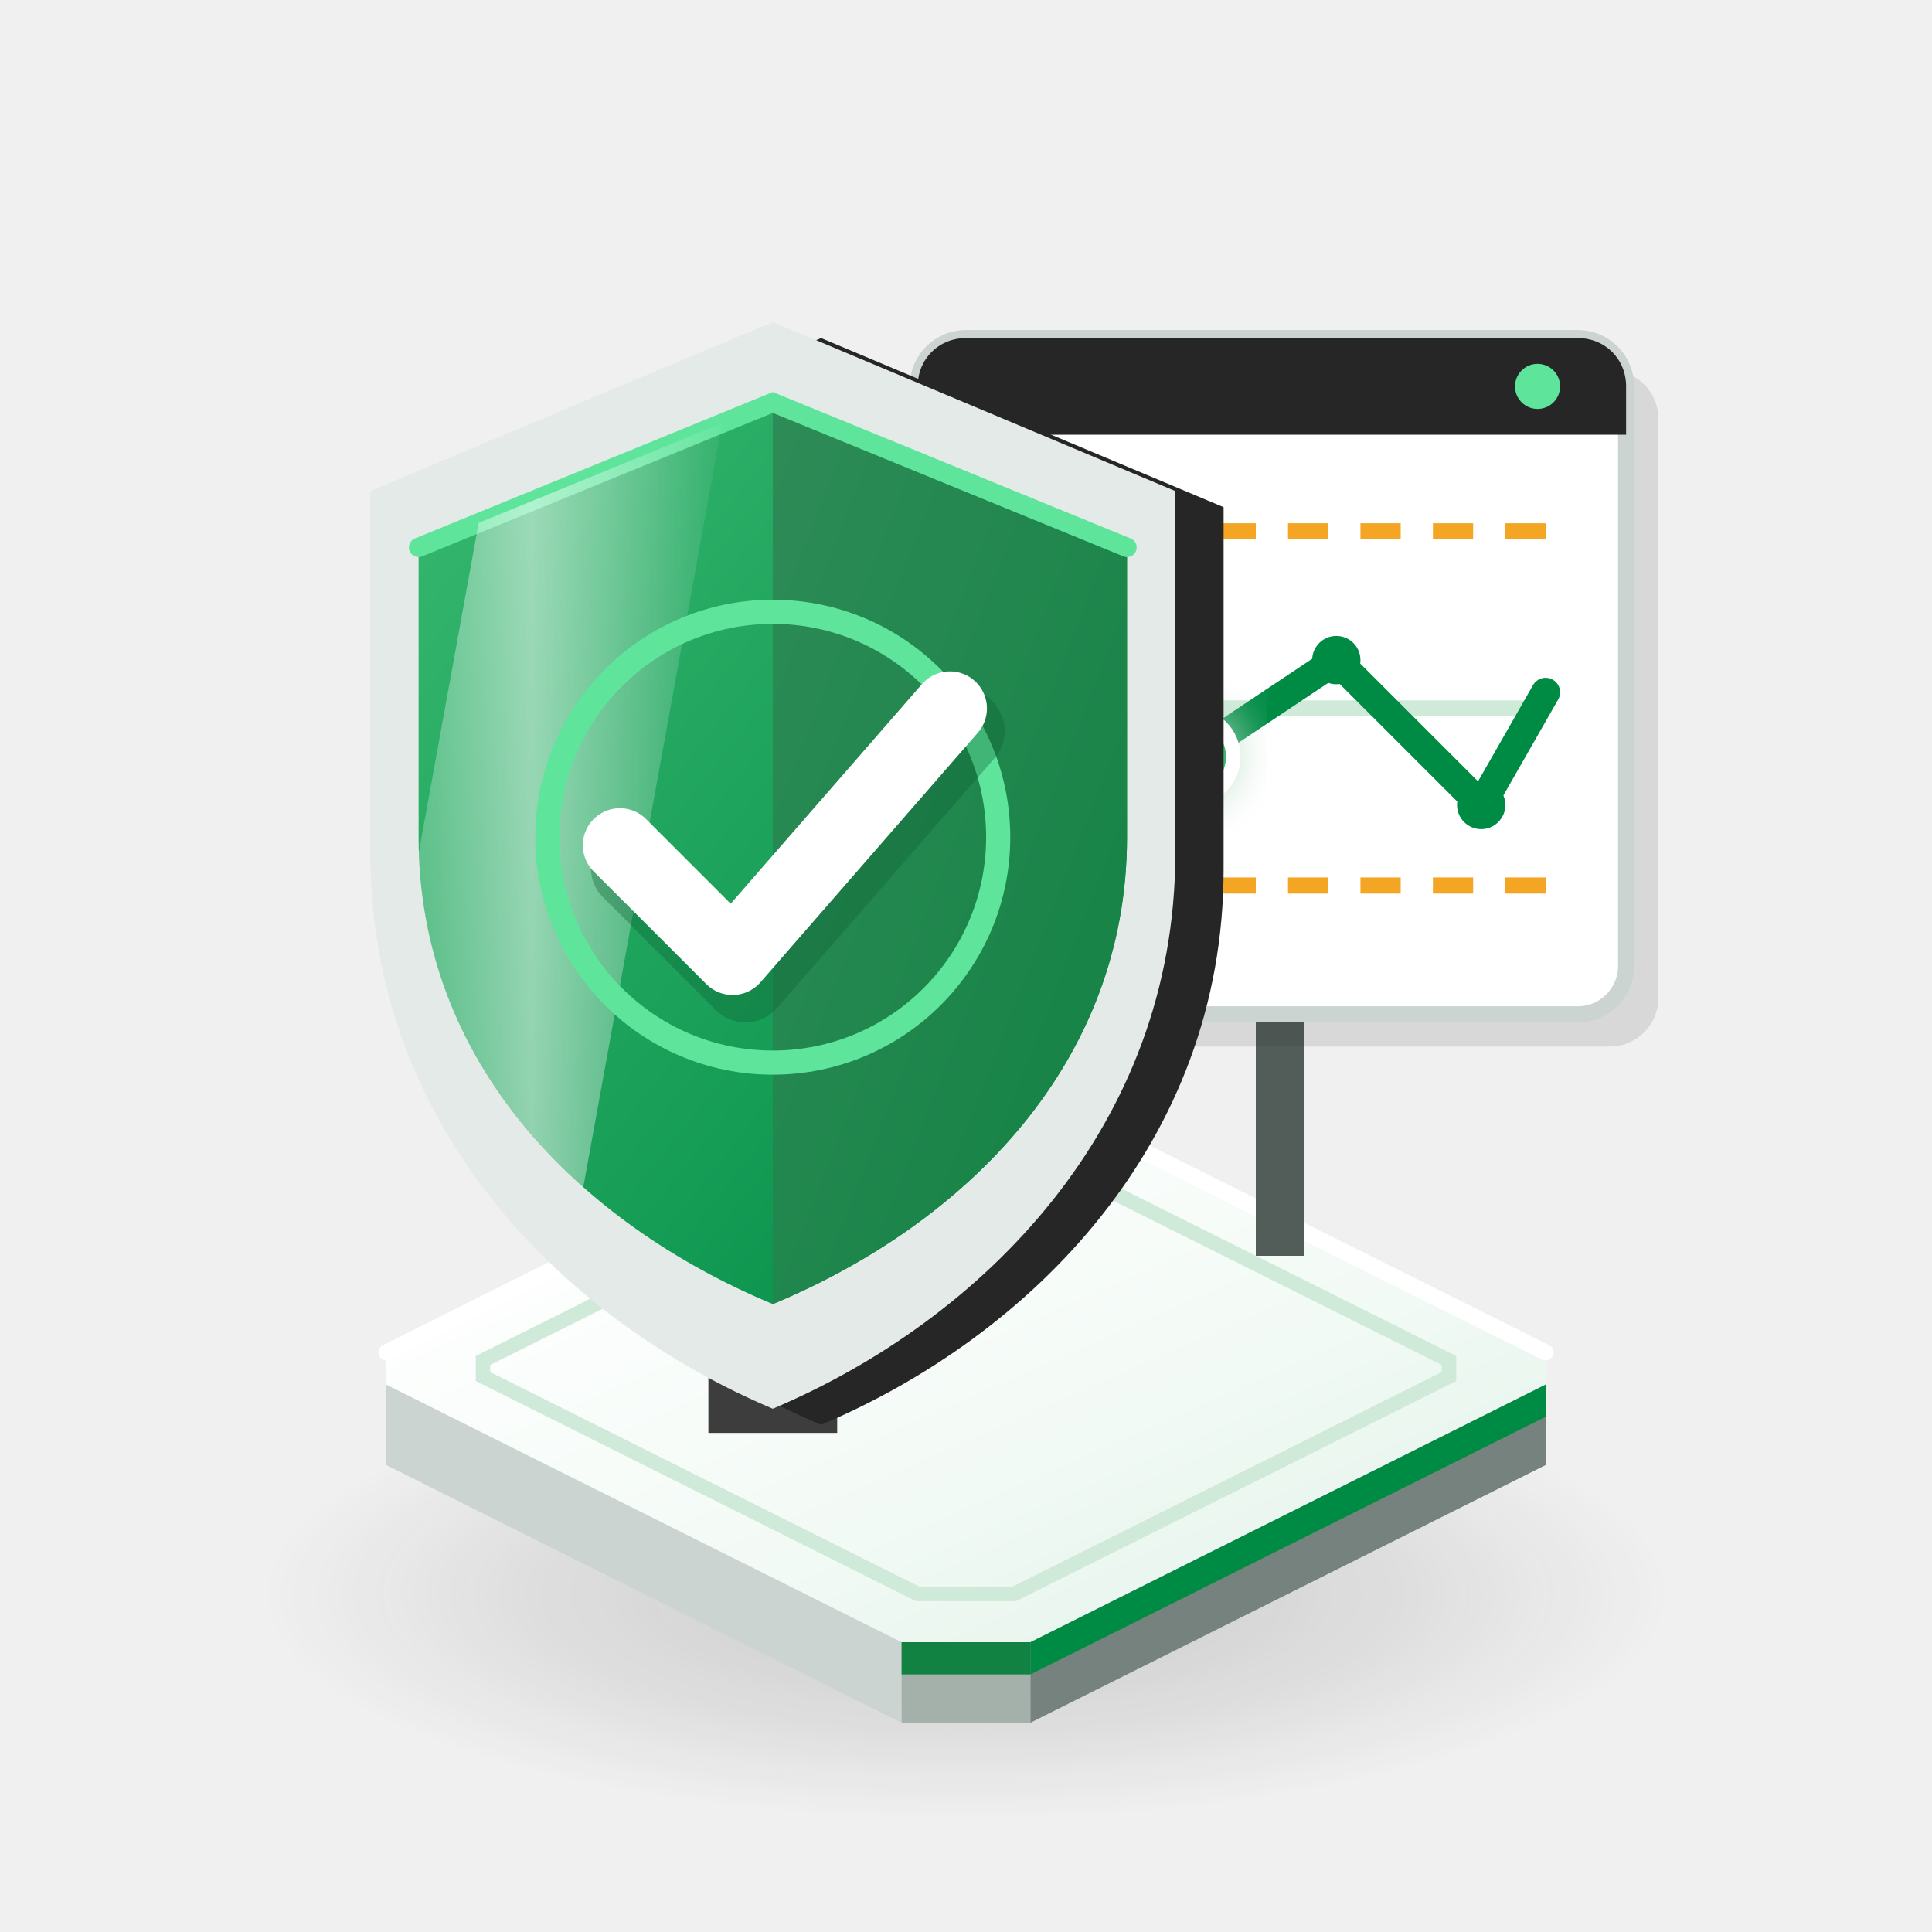
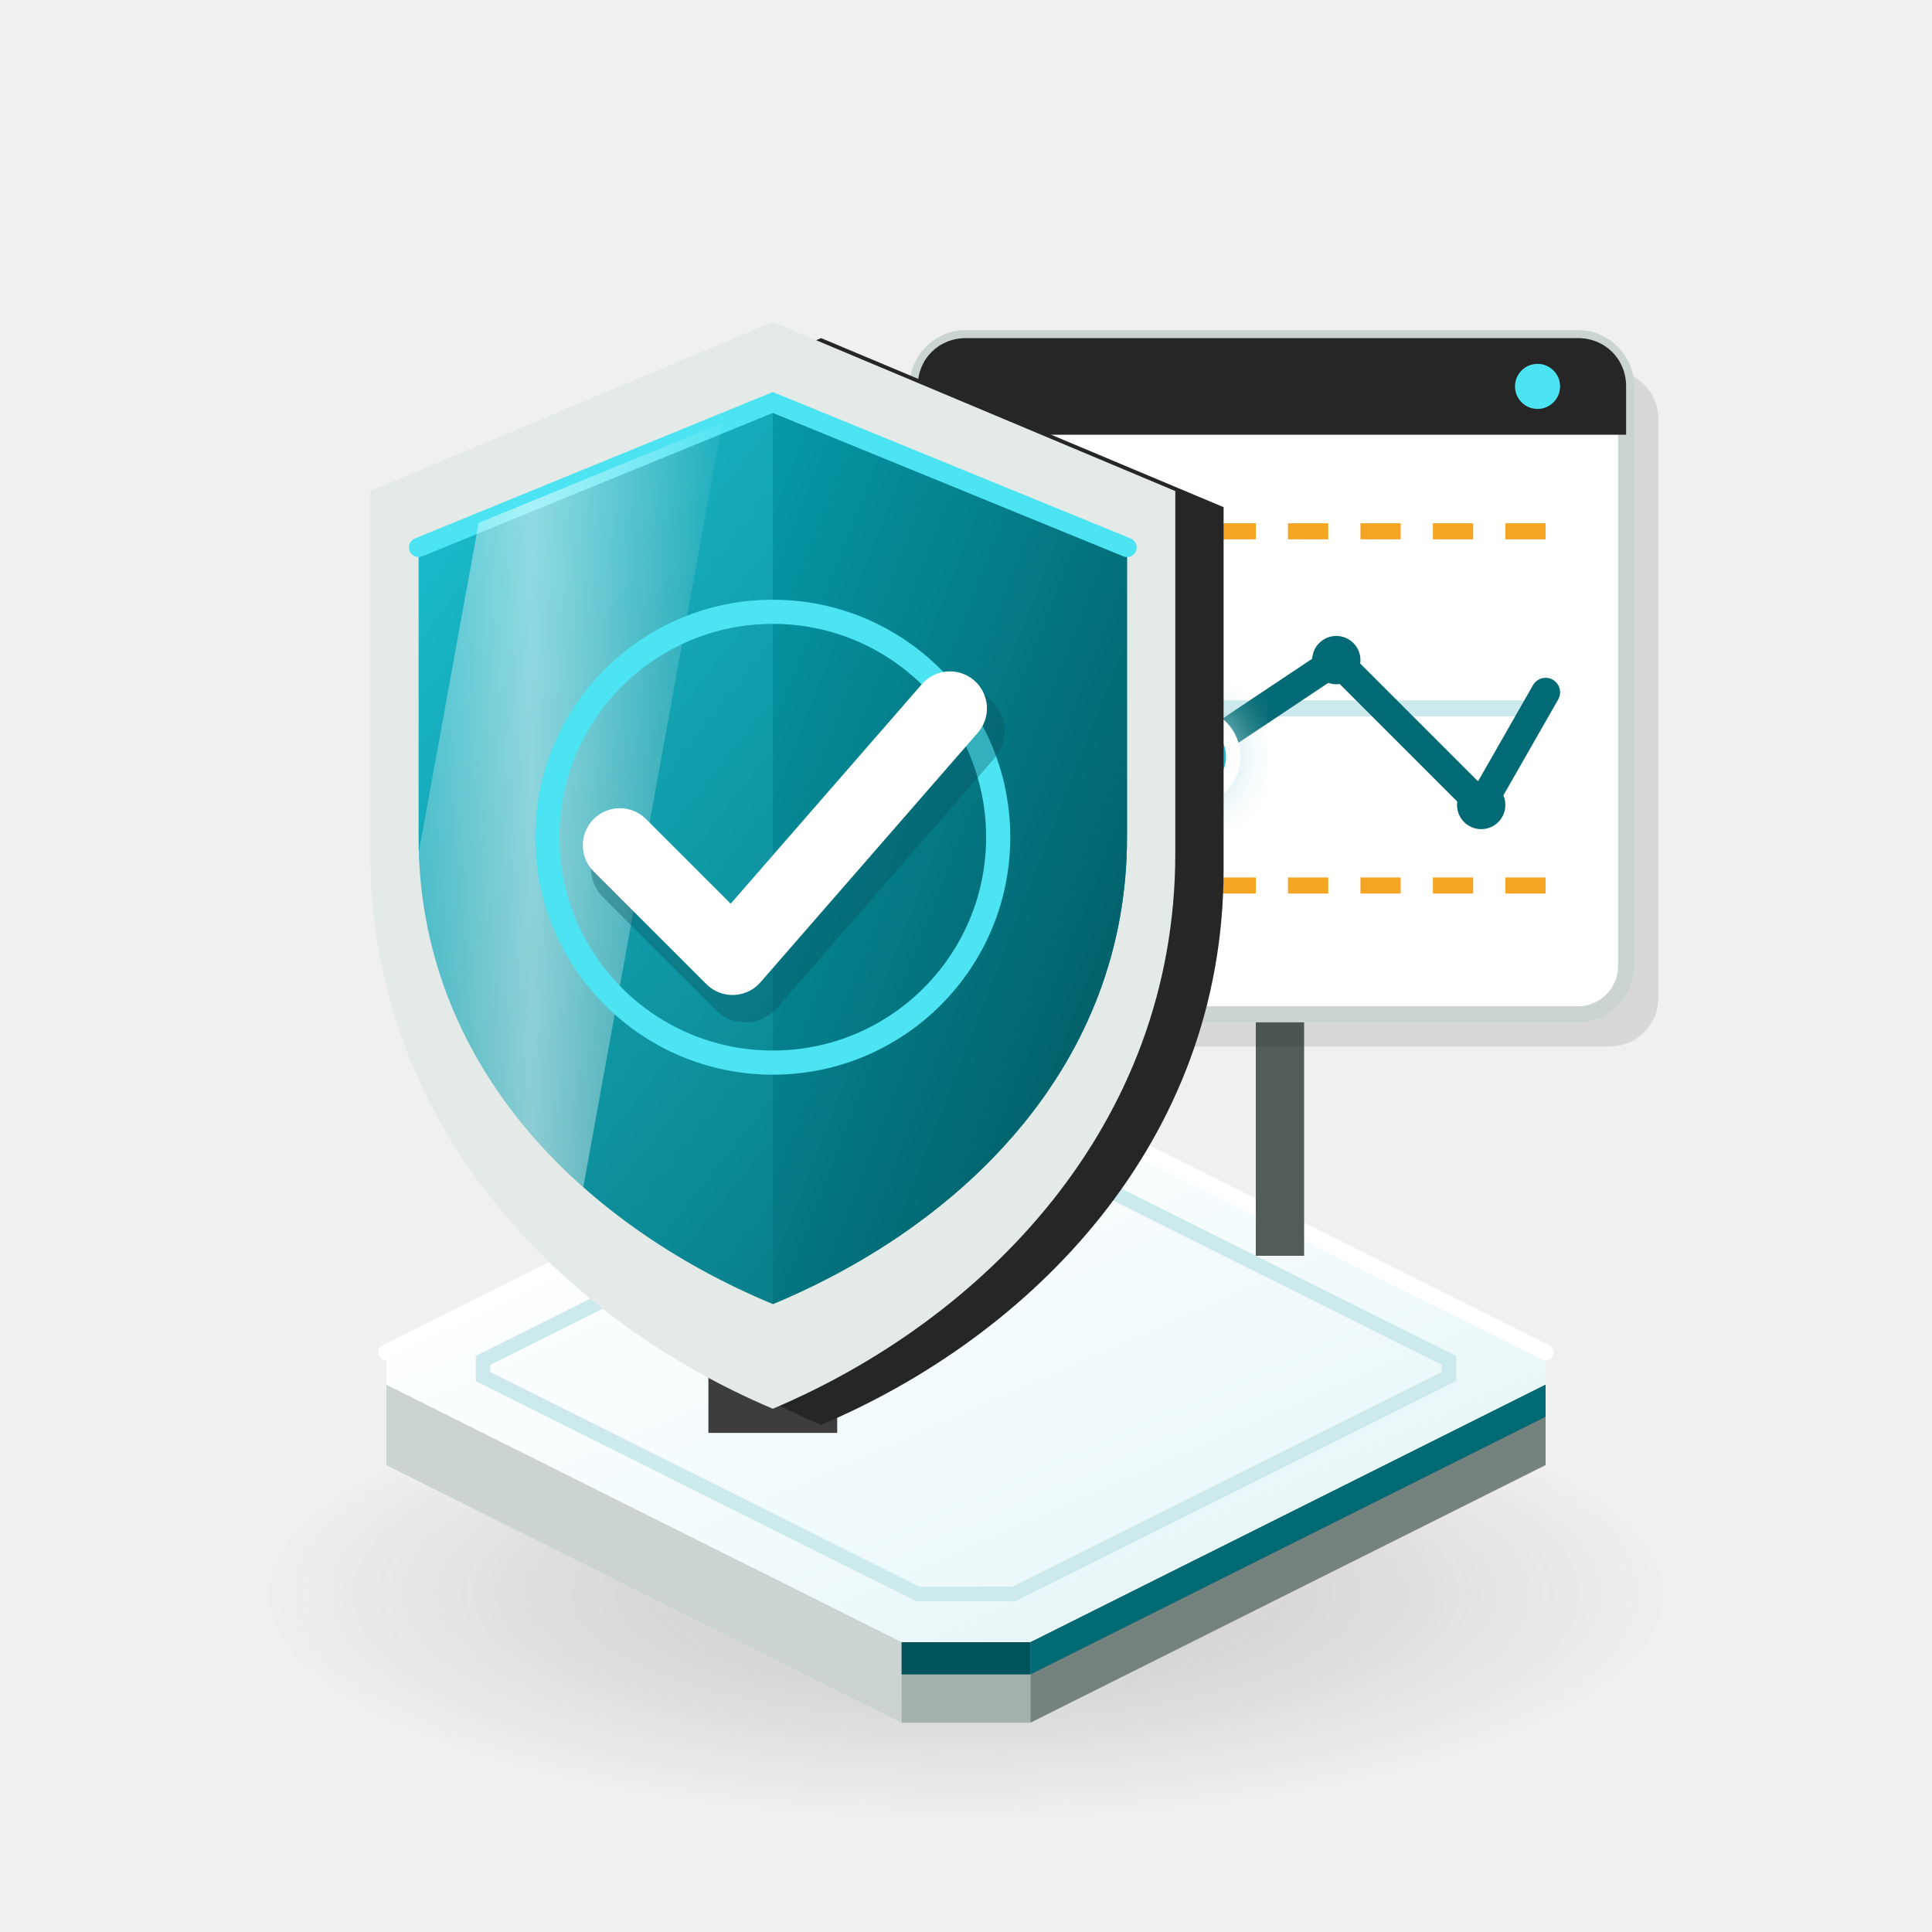
<svg xmlns="http://www.w3.org/2000/svg" viewBox="0 0 120 120" width="120" height="120" fill="none">
  <defs>
    <radialGradient id="qms-shadow" cx="50%" cy="50%" r="50%">
      <stop offset="0%" stop-color="#262626" stop-opacity="0.20" />
      <stop offset="65%" stop-color="#262626" stop-opacity="0.08" />
      <stop offset="100%" stop-color="#262626" stop-opacity="0" />
    </radialGradient>
    <linearGradient id="qms-deck" x1="20%" y1="15%" x2="85%" y2="85%">
      <stop offset="0%" stop-color="#FFFFFF" />
-       <stop offset="65%" stop-color="#F2FAF5" />
-       <stop offset="100%" stop-color="#E6F4EC" />
+       <stop offset="65%" stop-color="#F0FAFC" />
+       <stop offset="100%" stop-color="#E6F4F6" />
    </linearGradient>
    <linearGradient id="qms-shield-left" x1="0%" y1="0%" x2="100%" y2="100%">
-       <stop offset="0%" stop-color="#38B870" />
-       <stop offset="100%" stop-color="#008B45" />
+       <stop offset="0%" stop-color="#1CC0D1" />
+       <stop offset="100%" stop-color="#026A74" />
    </linearGradient>
    <linearGradient id="qms-shield-right" x1="0%" y1="0%" x2="100%" y2="100%">
-       <stop offset="0%" stop-color="#2E8B57" />
-       <stop offset="100%" stop-color="#128243" />
+       <stop offset="0%" stop-color="#0699A8" />
+       <stop offset="100%" stop-color="#01535B" />
    </linearGradient>
    <linearGradient id="qms-shine-grad" x1="0%" y1="0%" x2="100%" y2="0%">
      <stop offset="0%" stop-color="#FFFFFF" stop-opacity="0" />
      <stop offset="50%" stop-color="#FFFFFF" stop-opacity="0.52" />
      <stop offset="100%" stop-color="#FFFFFF" stop-opacity="0" />
    </linearGradient>
    <filter id="qms-glow" x="-40%" y="-40%" width="180%" height="180%">
      <feGaussianBlur stdDeviation="1.6" result="blur" />
      <feMerge>
        <feMergeNode in="blur" />
        <feMergeNode in="SourceGraphic" />
      </feMerge>
    </filter>
    <clipPath id="qms-shield-clip">
      <path d="M 48,25 L 70,34 L 70,52 C 70,66 60,76 48,81 C 36,76 26,66 26,52 L 26,34 Z" />
    </clipPath>
    <style>
      .qms-shine { animation: qms-sweep 3.4s ease-in-out infinite; }
      .qms-check-ring { animation: qms-ring 3.4s ease-out infinite; }
      .qms-spc-dot { animation: qms-beacon 3.4s ease-in-out infinite; }
      @keyframes qms-sweep {
        0%, 20% { transform: translateX(-46px); }
        65%, 100% { transform: translateX(58px); }
      }
      @keyframes qms-ring {
        0%, 35% { transform: scale(0.8); opacity: 0; }
        55% { transform: scale(1.05); opacity: 0.7; }
        100% { transform: scale(1.38); opacity: 0; }
      }
      @keyframes qms-beacon {
        0%, 100% { transform: translate(0px, 0px); }
        33% { transform: translate(9px, -6px); }
        66% { transform: translate(18px, 3px); }
      }
      @media (prefers-reduced-motion: reduce) {
        *, *::before, *::after { animation: none !important; }
      }
    </style>
  </defs>
  <ellipse cx="60" cy="99" rx="44" ry="14" fill="url(#qms-shadow)" />
  <g id="qms-plinth">
    <polygon points="24,86 56,102 56,107 24,91" fill="#CBD4D0" />
    <polygon points="56,102 64,102 64,107 56,107" fill="#A4B0AA" />
    <polygon points="64,102 96,86 96,91 64,107" fill="#76827D" />
    <polygon points="56,68 64,68 96,84 96,86 64,102 56,102 24,86 24,84" fill="url(#qms-deck)" />
    <polyline points="24,84 56,68 64,68 96,84" stroke="#FFFFFF" stroke-width="1" stroke-linecap="round" />
-     <polygon points="57,71 63,71 90,84.5 90,85.5 63,99 57,99 30,85.5 30,84.5" fill="none" stroke="#CFEAD9" stroke-width="0.9" />
-     <polygon points="64,102 96,86 96,88 64,104" fill="#008B45" />
-     <polygon points="56,102 64,102 64,104 56,104" fill="#128243" />
+     <polygon points="57,71 63,71 90,84.5 90,85.5 63,99 57,99 30,85.5 30,84.5" fill="none" stroke="#CCE9ED" stroke-width="0.9" />
+     <polygon points="64,102 96,86 96,88 64,104" fill="#026A74" />
+     <polygon points="56,102 64,102 64,104 56,104" fill="#01535B" />
  </g>
  <g id="qms-spc-card">
    <polygon points="78,61 81,61 81,78 78,78" fill="#525C58" />
    <rect x="57" y="21" width="44" height="42" rx="3" fill="#262626" opacity="0.12" transform="translate(2, 2)" />
    <rect x="57" y="21" width="44" height="42" rx="3" fill="#FFFFFF" stroke="#CBD4D0" stroke-width="1" />
    <path d="M 57 24 C 57 22.3 58.3 21 60 21 L 98 21 C 99.7 21 101 22.3 101 24 L 101 27 L 57 27 Z" fill="#262626" />
-     <circle cx="95.5" cy="24" r="1.4" fill="#5EE49B" />
+     <circle cx="95.5" cy="24" r="1.4" fill="#4CE3F2" />
    <line x1="62" y1="33" x2="96" y2="33" stroke="#F5A524" stroke-width="1" stroke-dasharray="2.5 2" />
-     <line x1="62" y1="44" x2="96" y2="44" stroke="#CFEAD9" stroke-width="1" />
+     <line x1="62" y1="44" x2="96" y2="44" stroke="#CCE9ED" stroke-width="1" />
    <line x1="62" y1="55" x2="96" y2="55" stroke="#F5A524" stroke-width="1" stroke-dasharray="2.5 2" />
-     <polyline points="62,48 68,42 74,47 83,41 92,50 96,43" stroke="#008B45" stroke-width="1.8" stroke-linecap="round" stroke-linejoin="round" />
-     <circle cx="83" cy="41" r="1.5" fill="#008B45" />
-     <circle cx="92" cy="50" r="1.5" fill="#008B45" />
+     <polyline points="62,48 68,42 74,47 83,41 92,50 96,43" stroke="#026A74" stroke-width="1.8" stroke-linecap="round" stroke-linejoin="round" />
+     <circle cx="83" cy="41" r="1.5" fill="#026A74" />
+     <circle cx="92" cy="50" r="1.5" fill="#026A74" />
    <g transform="translate(74, 47)">
-       <circle class="qms-spc-dot" cx="0" cy="0" r="2.6" fill="#38B870" stroke="#FFFFFF" stroke-width="0.9" filter="url(#qms-glow)" />
+       <circle class="qms-spc-dot" cx="0" cy="0" r="2.6" fill="#1CC0D1" stroke="#FFFFFF" stroke-width="0.9" filter="url(#qms-glow)" />
    </g>
  </g>
  <g id="qms-shield">
    <polygon points="44,82 52,82 52,89 44,89" fill="#3D3D3D" />
    <path d="M 51,21 L 76,31.5 L 76,54 C 76,71 64,83 51,88.5 C 38,83 26,71 26,54 L 26,31.5 Z" fill="#262626" />
    <path d="M 48,20 L 73,30.5 L 73,53 C 73,70 61,82 48,87.5 C 35,82 23,70 23,53 L 23,30.5 Z" fill="#E4EAE7" />
    <path d="M 48,25 L 70,34 L 70,52 C 70,66 60,76 48,81 C 36,76 26,66 26,52 L 26,34 Z" fill="url(#qms-shield-left)" />
    <path d="M 48,25 L 70,34 L 70,52 C 70,66 60,76 48,81 Z" fill="url(#qms-shield-right)" />
-     <polyline points="26,34 48,25 70,34" stroke="#5EE49B" stroke-width="1.2" stroke-linecap="round" />
+     <polyline points="26,34 48,25 70,34" stroke="#4CE3F2" stroke-width="1.2" stroke-linecap="round" />
    <g clip-path="url(#qms-shield-clip)">
      <g class="qms-shine">
        <polygon points="32,20 46,20 34,86 20,86" fill="url(#qms-shine-grad)" />
      </g>
    </g>
    <g transform="translate(48, 52)">
-       <circle class="qms-check-ring" cx="0" cy="0" r="14" stroke="#5EE49B" stroke-width="1.5" />
+       <circle class="qms-check-ring" cx="0" cy="0" r="14" stroke="#4CE3F2" stroke-width="1.5" />
    </g>
-     <polyline points="38.5,52.5 45.5,59.5 59,44" stroke="#0B5E32" stroke-width="5.2" stroke-linecap="round" stroke-linejoin="round" opacity="0.35" transform="translate(0.8, 1.4)" />
+     <polyline points="38.5,52.5 45.5,59.5 59,44" stroke="#074E5A" stroke-width="5.2" stroke-linecap="round" stroke-linejoin="round" opacity="0.35" transform="translate(0.8, 1.4)" />
    <polyline points="38.5,52.5 45.5,59.5 59,44" stroke="#FFFFFF" stroke-width="4.6" stroke-linecap="round" stroke-linejoin="round" />
  </g>
</svg>
